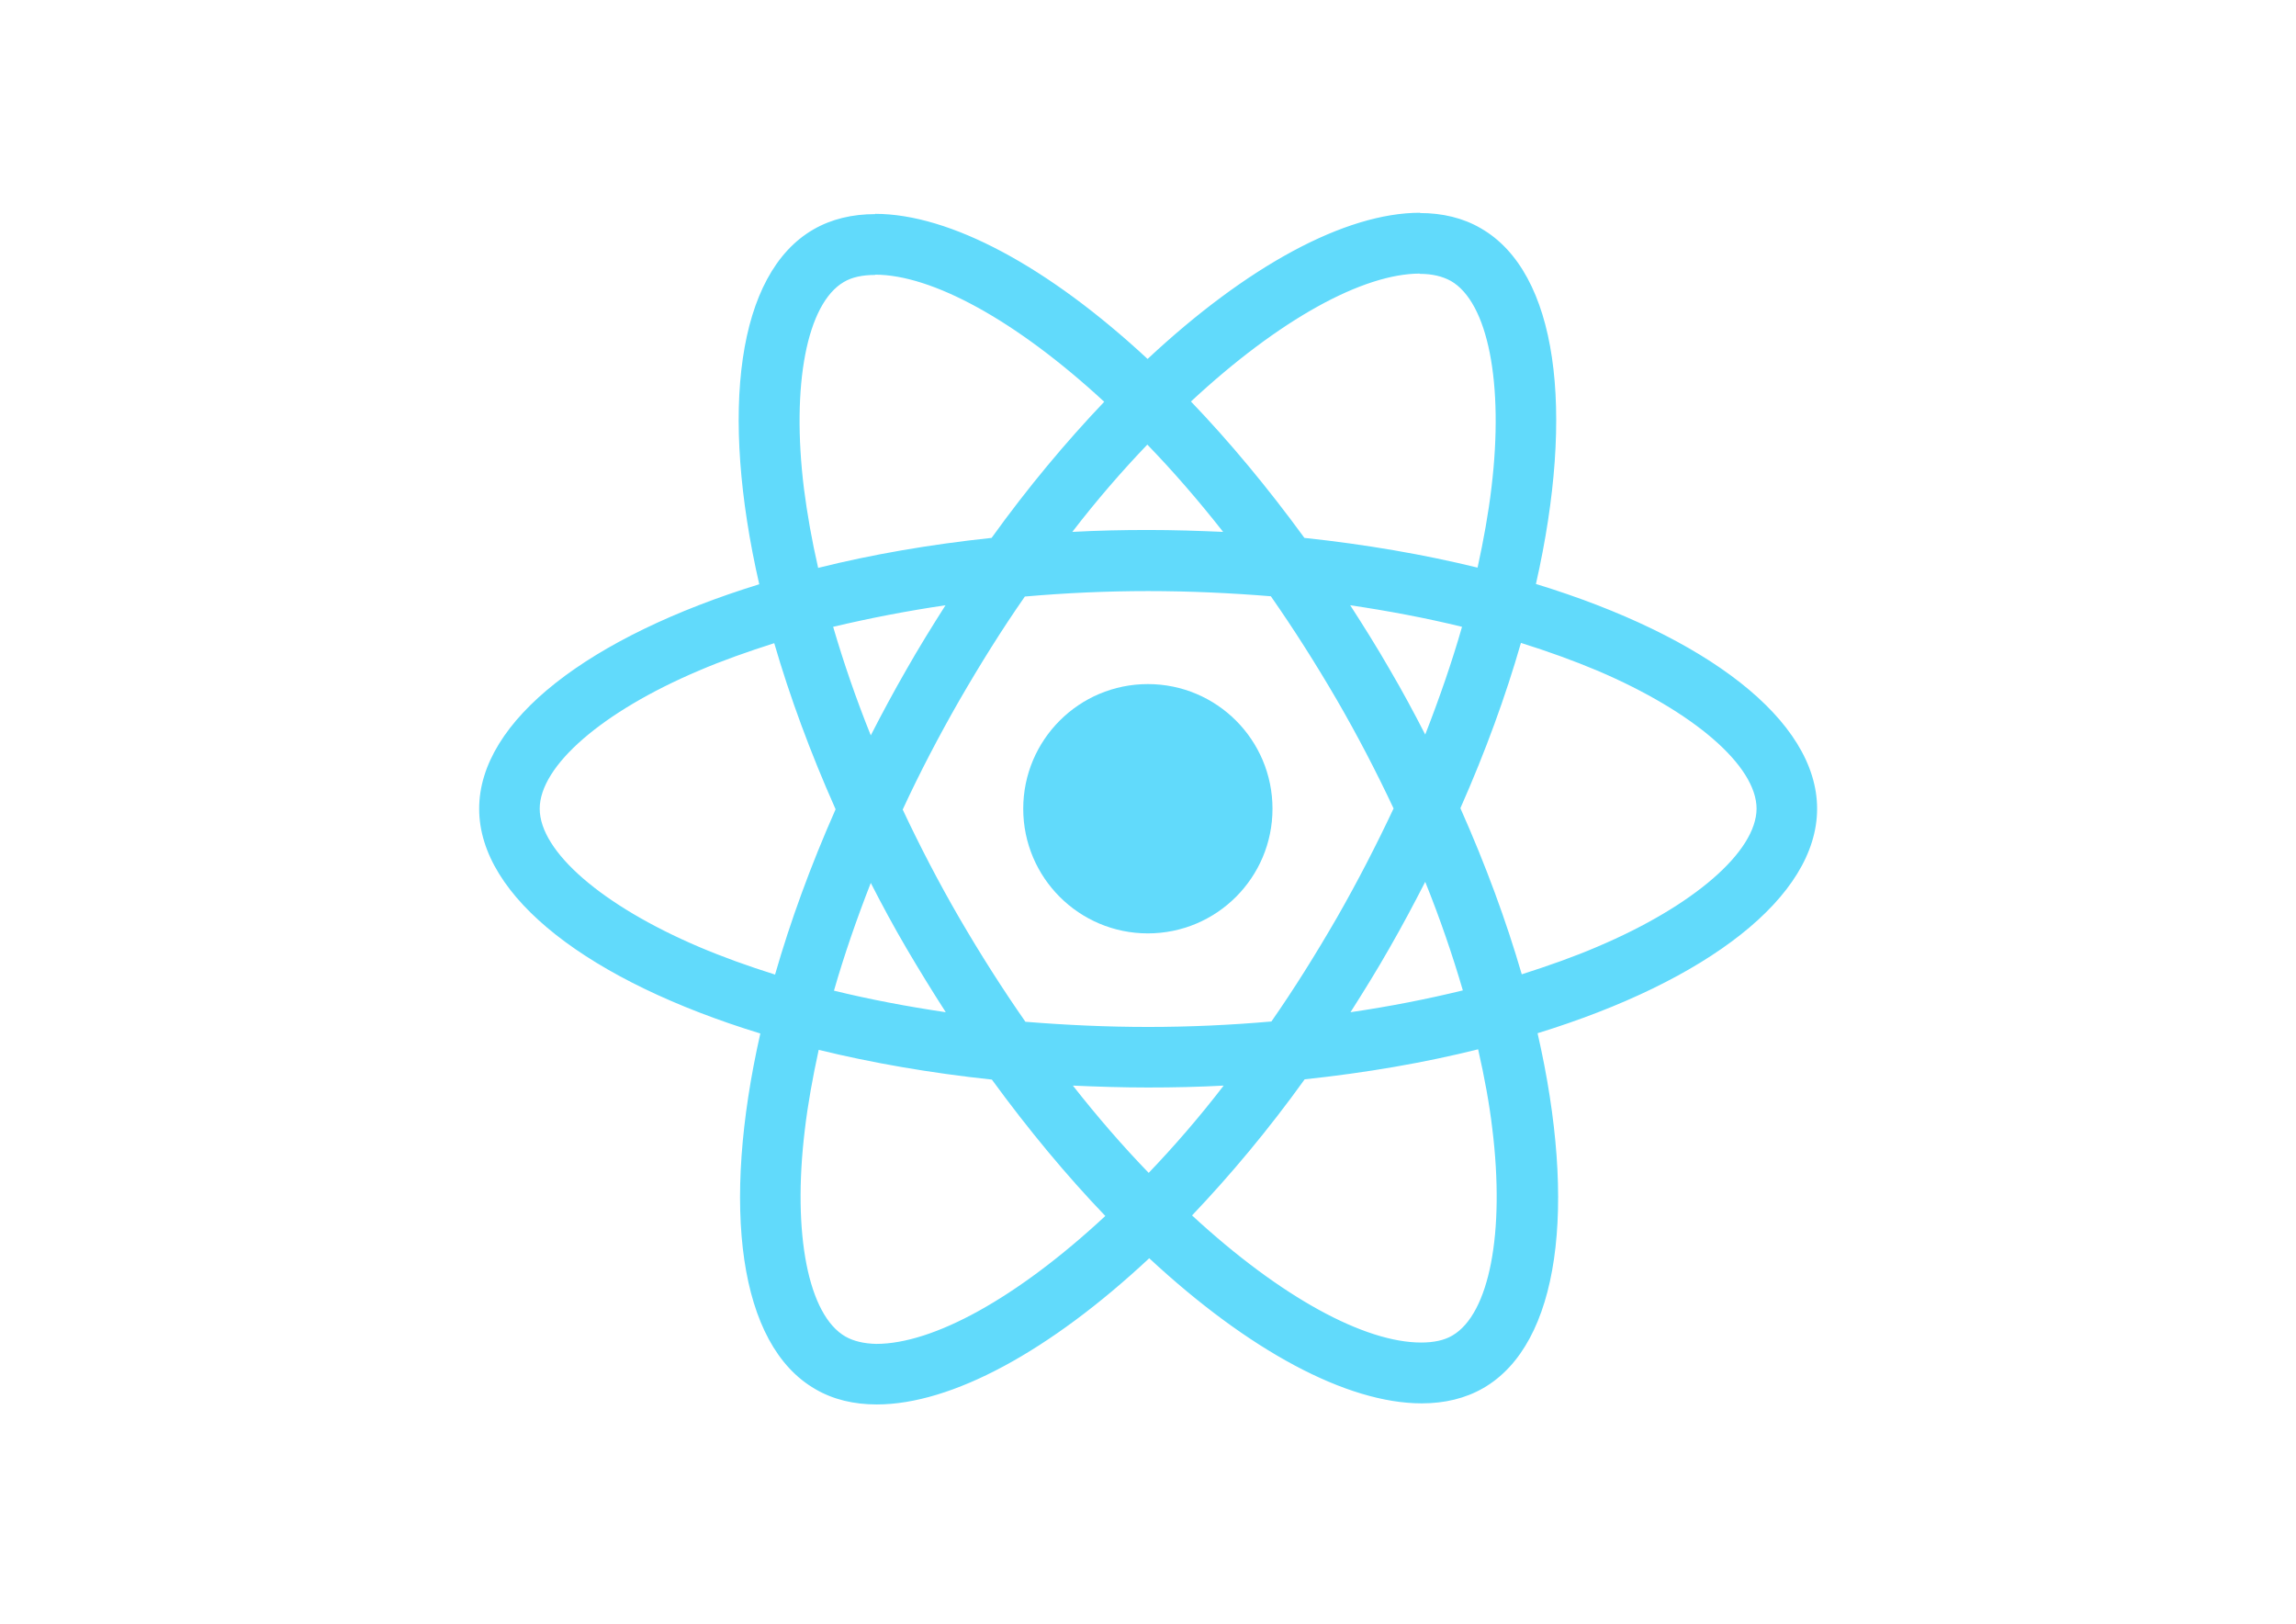
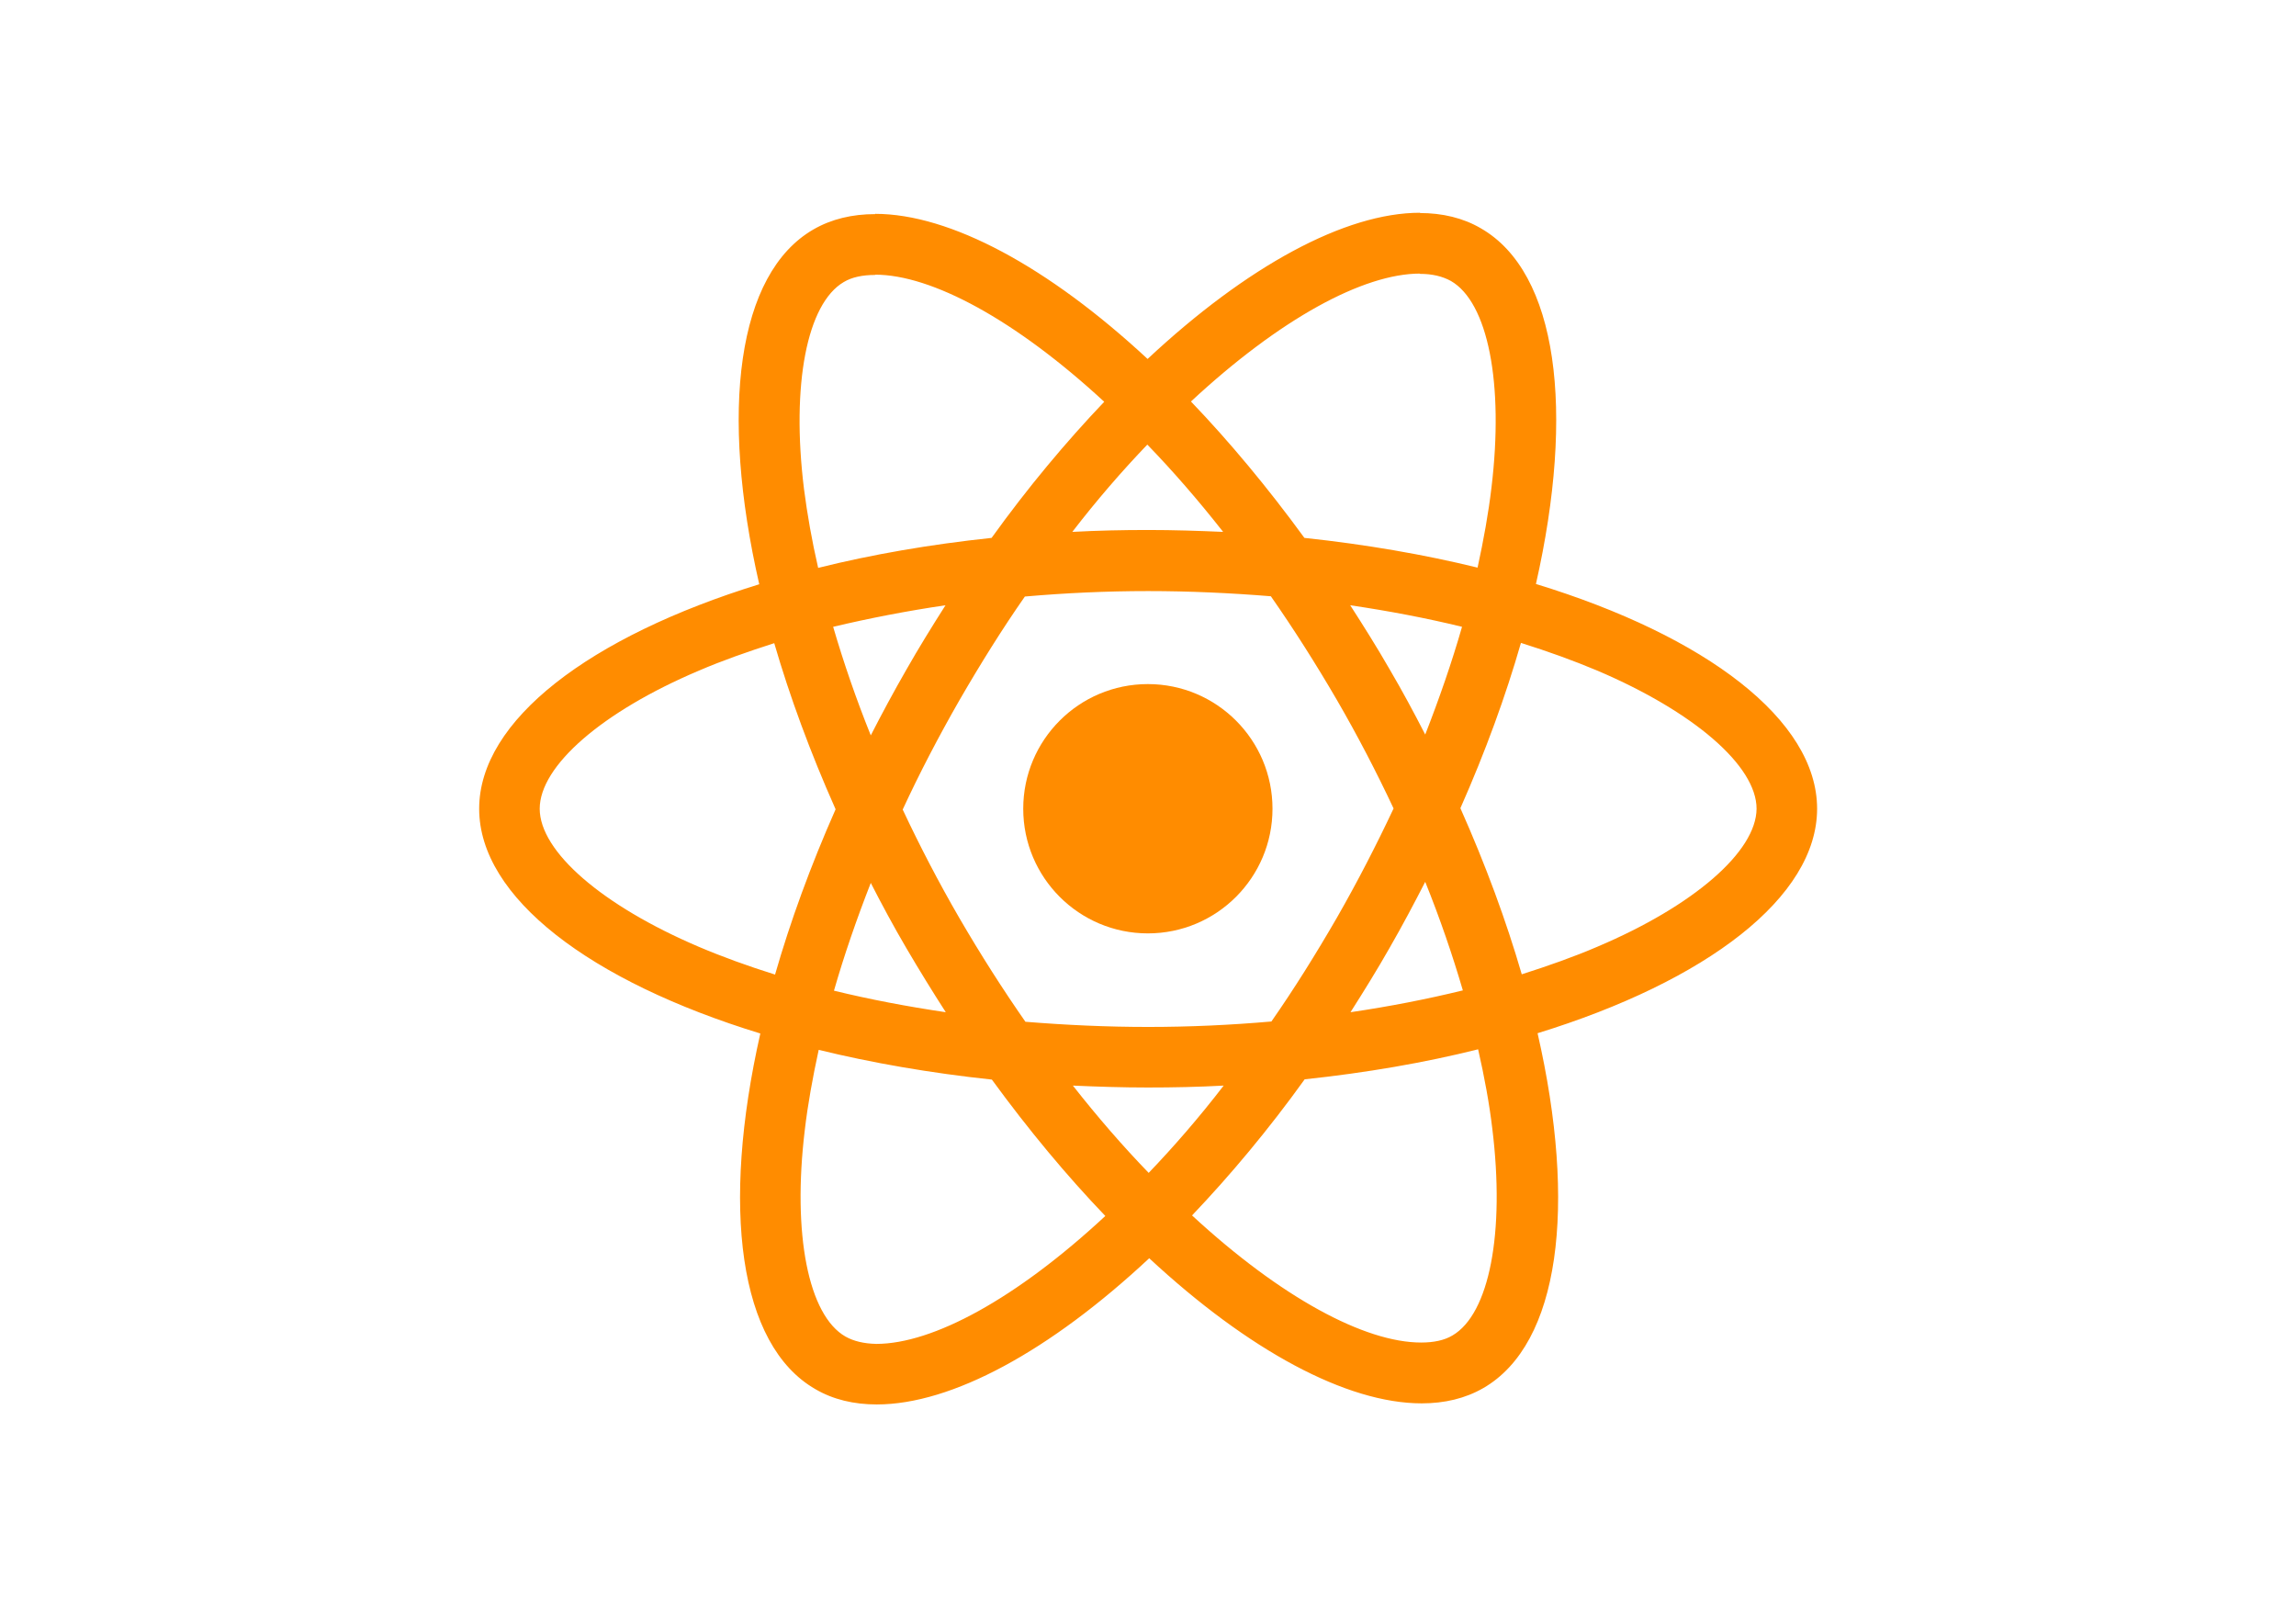
<svg xmlns="http://www.w3.org/2000/svg" viewBox="0 0 841.9 595.3">
-   <g fill="#61DAFB">
+   <g fill="darkorange">
    <path d="M666.3 296.5c0-32.5-40.7-63.3-103.1-82.4 14.4-63.6 8-114.2-20.2-130.4-6.5-3.8-14.1-5.6-22.4-5.6v22.3c4.6 0 8.3.9 11.4 2.6 13.6 7.8 19.5 37.5 14.9 75.7-1.1 9.4-2.9 19.3-5.1 29.4-19.6-4.8-41-8.5-63.5-10.9-13.5-18.5-27.5-35.3-41.6-50 32.6-30.3 63.2-46.9 84-46.9V78c-27.5 0-63.5 19.6-99.9 53.6-36.4-33.8-72.4-53.2-99.9-53.2v22.3c20.7 0 51.4 16.5 84 46.6-14 14.7-28 31.4-41.3 49.9-22.6 2.4-44 6.1-63.6 11-2.3-10-4-19.7-5.2-29-4.7-38.2 1.1-67.9 14.6-75.8 3-1.8 6.9-2.6 11.5-2.6V78.5c-8.4 0-16 1.8-22.6 5.6-28.1 16.2-34.4 66.7-19.9 130.1-62.2 19.2-102.7 49.9-102.7 82.3 0 32.5 40.7 63.3 103.1 82.4-14.4 63.6-8 114.2 20.2 130.4 6.5 3.8 14.1 5.6 22.5 5.6 27.5 0 63.5-19.6 99.9-53.6 36.4 33.8 72.4 53.2 99.9 53.2 8.4 0 16-1.8 22.6-5.6 28.1-16.2 34.4-66.7 19.9-130.1 62-19.1 102.5-49.9 102.5-82.3zm-130.2-66.7c-3.7 12.9-8.3 26.2-13.5 39.5-4.1-8-8.4-16-13.1-24-4.6-8-9.5-15.8-14.4-23.4 14.2 2.1 27.9 4.7 41 7.9zm-45.8 106.5c-7.8 13.5-15.8 26.3-24.1 38.2-14.9 1.3-30 2-45.2 2-15.1 0-30.2-.7-45-1.9-8.3-11.9-16.4-24.6-24.2-38-7.6-13.1-14.5-26.4-20.8-39.8 6.2-13.4 13.2-26.8 20.7-39.9 7.8-13.5 15.8-26.3 24.1-38.2 14.9-1.3 30-2 45.2-2 15.1 0 30.2.7 45 1.9 8.3 11.9 16.4 24.6 24.2 38 7.6 13.1 14.5 26.4 20.8 39.8-6.3 13.4-13.2 26.8-20.7 39.9zm32.3-13c5.4 13.4 10 26.8 13.8 39.8-13.1 3.2-26.9 5.9-41.2 8 4.9-7.7 9.8-15.6 14.4-23.7 4.6-8 8.9-16.1 13-24.1zM421.2 430c-9.3-9.6-18.6-20.3-27.8-32 9 .4 18.2.7 27.5.7 9.4 0 18.7-.2 27.8-.7-9 11.7-18.3 22.4-27.5 32zm-74.4-58.9c-14.2-2.1-27.9-4.7-41-7.9 3.7-12.9 8.3-26.2 13.5-39.5 4.1 8 8.4 16 13.1 24 4.7 8 9.5 15.8 14.4 23.4zM420.7 163c9.3 9.6 18.6 20.3 27.8 32-9-.4-18.2-.7-27.5-.7-9.4 0-18.7.2-27.8.7 9-11.7 18.3-22.4 27.5-32zm-74 58.9c-4.9 7.7-9.8 15.6-14.4 23.7-4.6 8-8.9 16-13 24-5.4-13.4-10-26.8-13.8-39.8 13.1-3.1 26.9-5.8 41.2-7.9zm-90.5 125.2c-35.4-15.1-58.3-34.9-58.3-50.6 0-15.7 22.9-35.6 58.3-50.6 8.6-3.7 18-7 27.7-10.1 5.7 19.6 13.2 40 22.5 60.9-9.2 20.8-16.6 41.1-22.2 60.6-9.9-3.1-19.3-6.5-28-10.2zM310 490c-13.6-7.8-19.5-37.5-14.9-75.7 1.1-9.4 2.9-19.3 5.1-29.4 19.6 4.8 41 8.5 63.5 10.9 13.5 18.5 27.5 35.3 41.6 50-32.6 30.3-63.2 46.9-84 46.9-4.5-.1-8.3-1-11.3-2.7zm237.2-76.2c4.7 38.2-1.1 67.9-14.6 75.8-3 1.8-6.9 2.6-11.5 2.6-20.7 0-51.4-16.5-84-46.6 14-14.7 28-31.4 41.3-49.9 22.6-2.4 44-6.1 63.6-11 2.3 10.1 4.1 19.8 5.2 29.1zm38.5-66.7c-8.6 3.7-18 7-27.7 10.1-5.7-19.6-13.2-40-22.5-60.9 9.2-20.8 16.6-41.1 22.2-60.6 9.9 3.1 19.3 6.5 28.1 10.2 35.4 15.1 58.3 34.9 58.3 50.6-.1 15.7-23 35.6-58.4 50.6zM320.8 78.4z" />
    <circle cx="420.9" cy="296.5" r="45.7" />
    <path d="M520.5 78.1z" />
  </g>
</svg>
